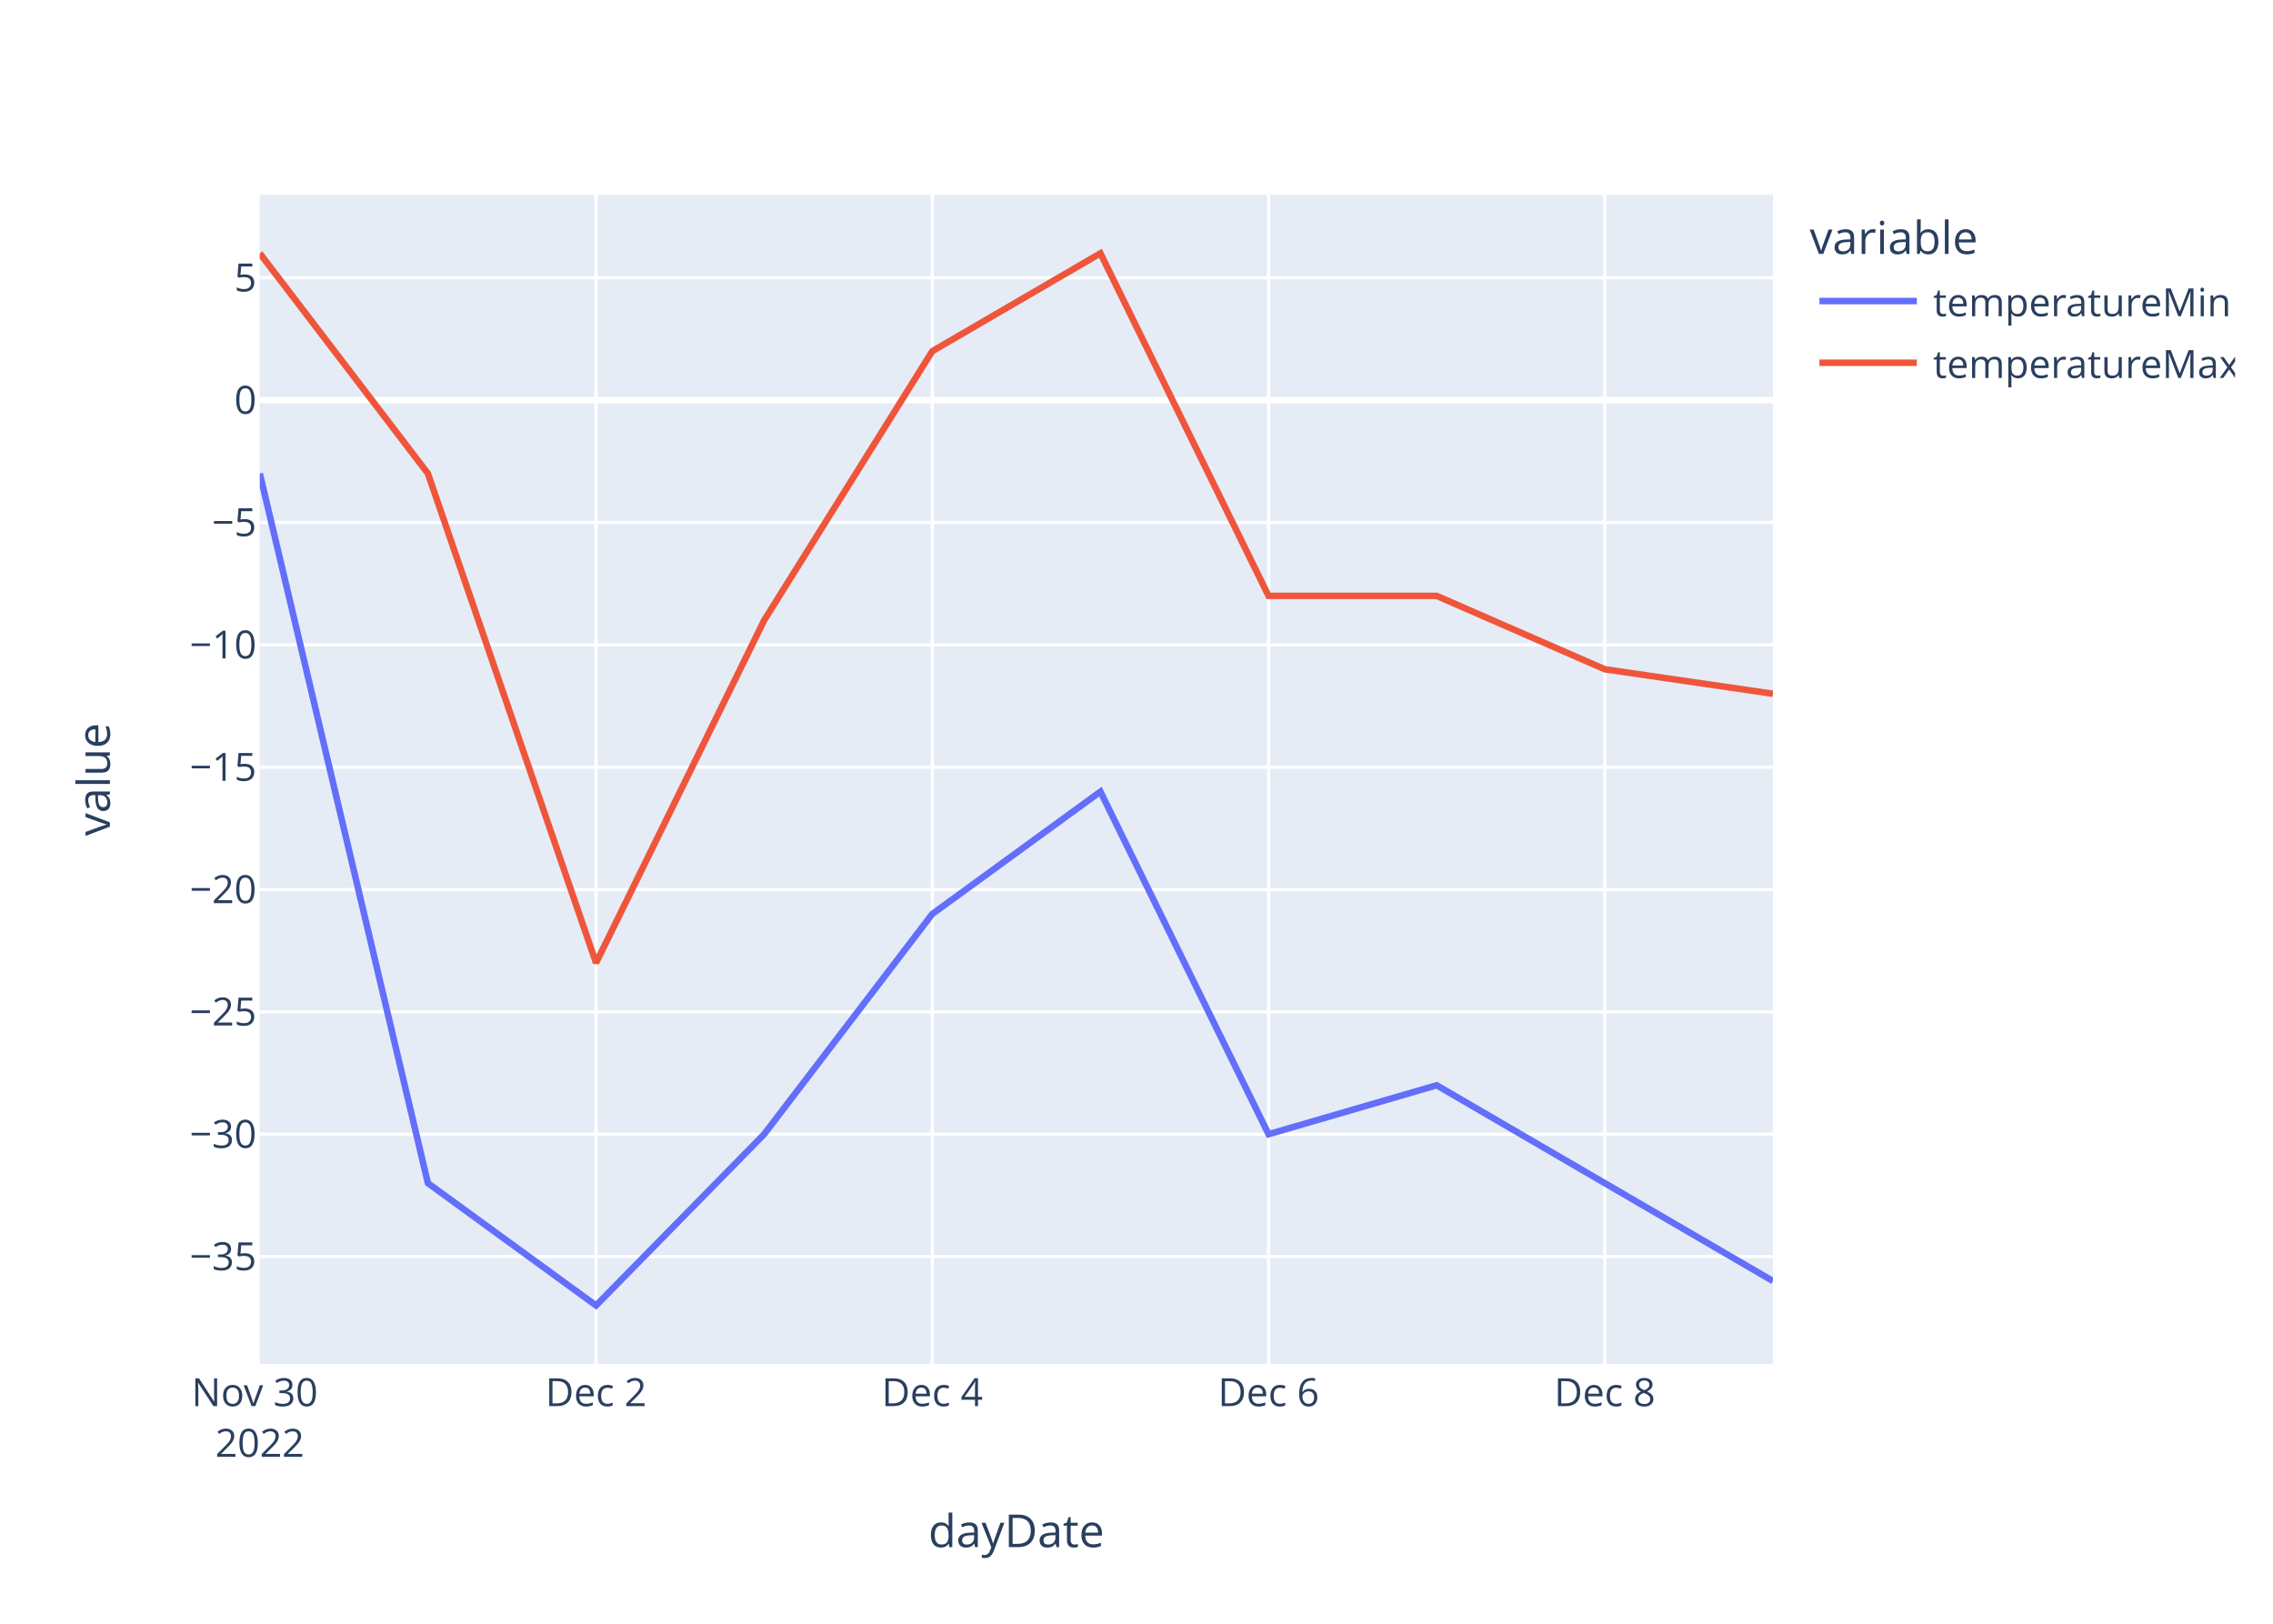
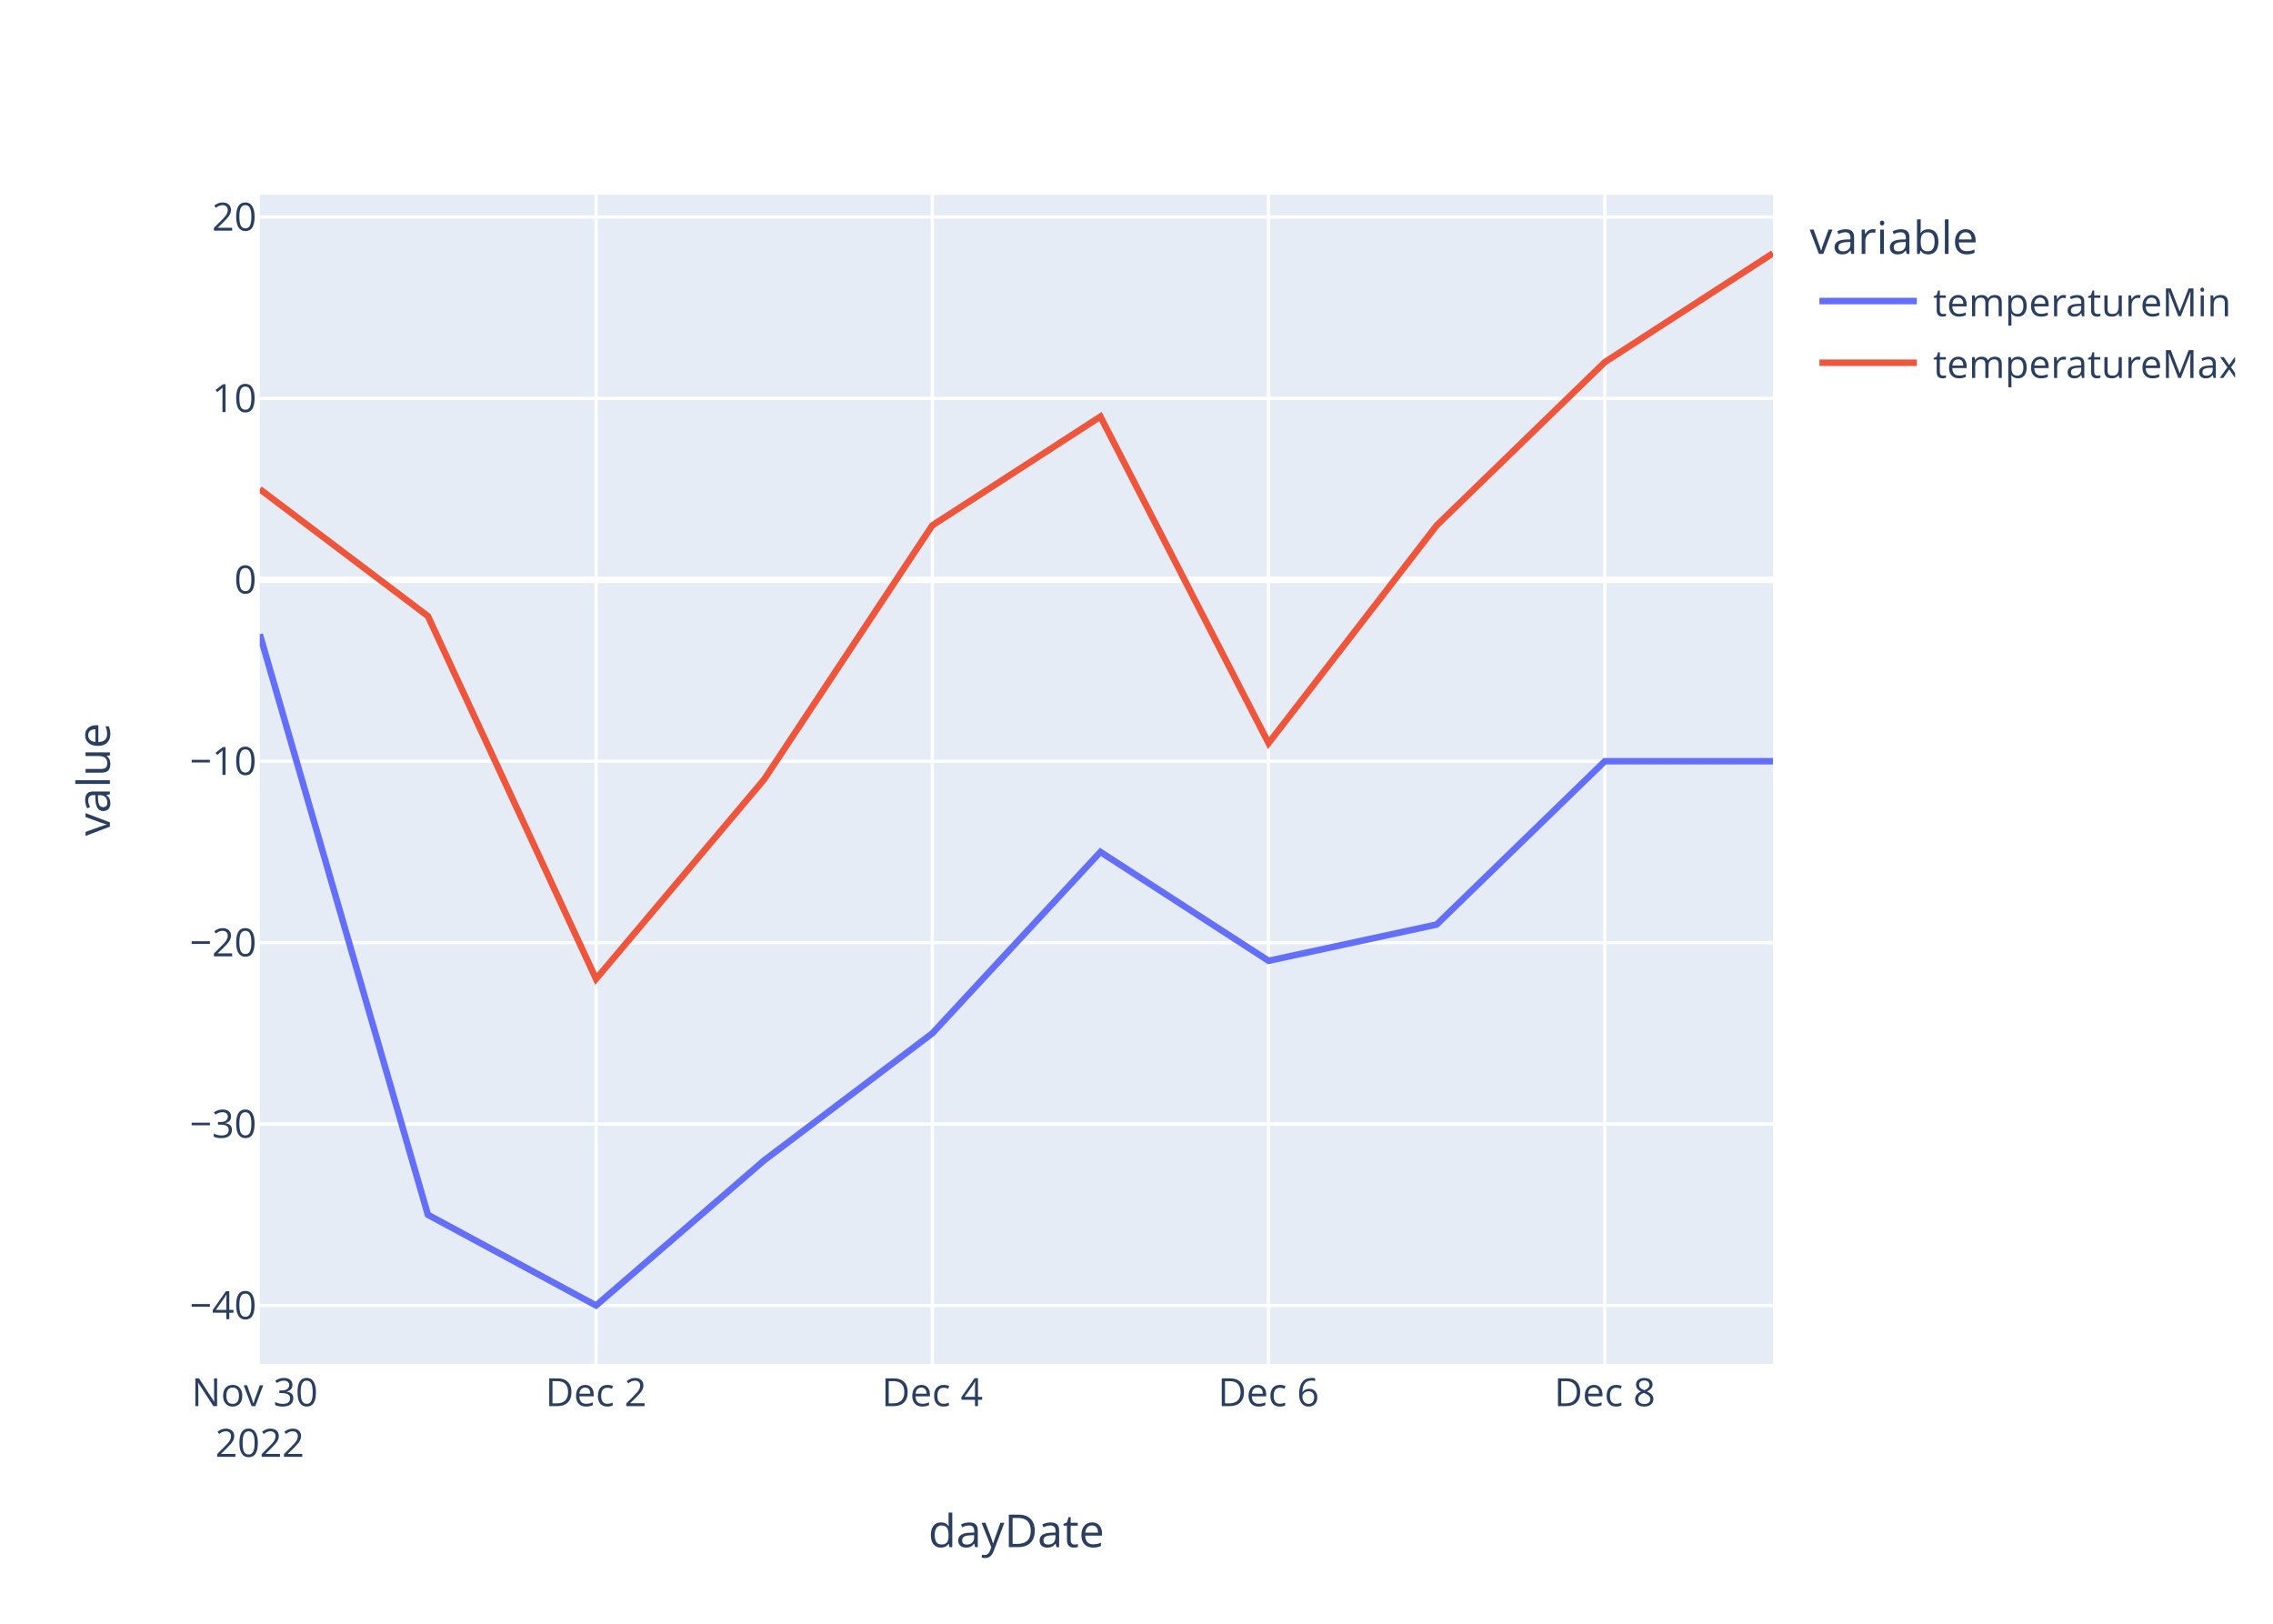
<svg xmlns="http://www.w3.org/2000/svg" class="main-svg" width="700" height="500" style="" viewBox="0 0 700 500">
  <rect x="0" y="0" width="700" height="500" style="fill: rgb(255, 255, 255); fill-opacity: 1;" />
-   <defs id="defs-bdb6df">
+   <defs id="defs-1aaaf2">
    <g class="clips">
-       <clipPath id="clipbdb6dfxyplot" class="plotclip">
+       <clipPath id="clip1aaaf2xyplot" class="plotclip">
        <rect width="466" height="360" />
      </clipPath>
-       <clipPath class="axesclip" id="clipbdb6dfx">
+       <clipPath class="axesclip" id="clip1aaaf2x">
        <rect x="80" y="0" width="466" height="500" />
      </clipPath>
-       <clipPath class="axesclip" id="clipbdb6dfy">
+       <clipPath class="axesclip" id="clip1aaaf2y">
        <rect x="0" y="60" width="700" height="360" />
      </clipPath>
-       <clipPath class="axesclip" id="clipbdb6dfxy">
+       <clipPath class="axesclip" id="clip1aaaf2xy">
        <rect x="80" y="60" width="466" height="360" />
      </clipPath>
    </g>
    <g class="gradients" />
    <g class="patterns" />
  </defs>
  <g class="bglayer">
    <rect class="bg" x="80" y="60" width="466" height="360" style="fill: rgb(229, 236, 246); fill-opacity: 1; stroke-width: 0;" />
  </g>
  <g class="layer-below">
    <g class="imagelayer" />
    <g class="shapelayer" />
  </g>
  <g class="cartesianlayer">
    <g class="subplot xy">
      <g class="layer-subplot">
        <g class="shapelayer" />
        <g class="imagelayer" />
      </g>
      <g class="minor-gridlayer">
        <g class="x" />
        <g class="y" />
      </g>
      <g class="gridlayer">
        <g class="x">
          <path class="xgrid crisp" transform="translate(183.56,0)" d="M0,60v360" style="stroke: rgb(255, 255, 255); stroke-opacity: 1; stroke-width: 1px;" />
          <path class="xgrid crisp" transform="translate(287.11,0)" d="M0,60v360" style="stroke: rgb(255, 255, 255); stroke-opacity: 1; stroke-width: 1px;" />
          <path class="xgrid crisp" transform="translate(390.67,0)" d="M0,60v360" style="stroke: rgb(255, 255, 255); stroke-opacity: 1; stroke-width: 1px;" />
          <path class="xgrid crisp" transform="translate(494.22,0)" d="M0,60v360" style="stroke: rgb(255, 255, 255); stroke-opacity: 1; stroke-width: 1px;" />
        </g>
        <g class="y">
-           <path class="ygrid crisp" transform="translate(0,386.93)" d="M80,0h466" style="stroke: rgb(255, 255, 255); stroke-opacity: 1; stroke-width: 1px;" />
-           <path class="ygrid crisp" transform="translate(0,349.26)" d="M80,0h466" style="stroke: rgb(255, 255, 255); stroke-opacity: 1; stroke-width: 1px;" />
-           <path class="ygrid crisp" transform="translate(0,311.58)" d="M80,0h466" style="stroke: rgb(255, 255, 255); stroke-opacity: 1; stroke-width: 1px;" />
-           <path class="ygrid crisp" transform="translate(0,273.91)" d="M80,0h466" style="stroke: rgb(255, 255, 255); stroke-opacity: 1; stroke-width: 1px;" />
-           <path class="ygrid crisp" transform="translate(0,236.23)" d="M80,0h466" style="stroke: rgb(255, 255, 255); stroke-opacity: 1; stroke-width: 1px;" />
-           <path class="ygrid crisp" transform="translate(0,198.56)" d="M80,0h466" style="stroke: rgb(255, 255, 255); stroke-opacity: 1; stroke-width: 1px;" />
-           <path class="ygrid crisp" transform="translate(0,160.88)" d="M80,0h466" style="stroke: rgb(255, 255, 255); stroke-opacity: 1; stroke-width: 1px;" />
-           <path class="ygrid crisp" transform="translate(0,85.53)" d="M80,0h466" style="stroke: rgb(255, 255, 255); stroke-opacity: 1; stroke-width: 1px;" />
+           <path class="ygrid crisp" transform="translate(0,402)" d="M80,0h466" style="stroke: rgb(255, 255, 255); stroke-opacity: 1; stroke-width: 1px;" />
+           <path class="ygrid crisp" transform="translate(0,346.14)" d="M80,0h466" style="stroke: rgb(255, 255, 255); stroke-opacity: 1; stroke-width: 1px;" />
+           <path class="ygrid crisp" transform="translate(0,290.28)" d="M80,0h466" style="stroke: rgb(255, 255, 255); stroke-opacity: 1; stroke-width: 1px;" />
+           <path class="ygrid crisp" transform="translate(0,234.41)" d="M80,0h466" style="stroke: rgb(255, 255, 255); stroke-opacity: 1; stroke-width: 1px;" />
+           <path class="ygrid crisp" transform="translate(0,122.69)" d="M80,0h466" style="stroke: rgb(255, 255, 255); stroke-opacity: 1; stroke-width: 1px;" />
+           <path class="ygrid crisp" transform="translate(0,66.83)" d="M80,0h466" style="stroke: rgb(255, 255, 255); stroke-opacity: 1; stroke-width: 1px;" />
        </g>
      </g>
      <g class="zerolinelayer">
-         <path class="yzl zl crisp" transform="translate(0,123.21)" d="M80,0h466" style="stroke: rgb(255, 255, 255); stroke-opacity: 1; stroke-width: 2px;" />
+         <path class="yzl zl crisp" transform="translate(0,178.55)" d="M80,0h466" style="stroke: rgb(255, 255, 255); stroke-opacity: 1; stroke-width: 2px;" />
      </g>
      <path class="xlines-below" />
      <path class="ylines-below" />
      <g class="overlines-below" />
      <g class="xaxislayer-below" />
      <g class="yaxislayer-below" />
      <g class="overaxes-below" />
-       <g class="plot" transform="translate(80,60)" clip-path="url(#clipbdb6dfxyplot)">
+       <g class="plot" transform="translate(80,60)" clip-path="url(#clip1aaaf2xyplot)">
        <g class="scatterlayer mlayer">
-           <g class="trace scatter tracee665ac" style="stroke-miterlimit: 2; opacity: 1;">
+           <g class="trace scatter trace42aa9c" style="stroke-miterlimit: 2; opacity: 1;">
            <g class="fills" />
            <g class="errorbars" />
            <g class="lines">
-               <path class="js-line" d="M0,85.81L51.78,304.33L103.56,342L155.33,289.26L207.11,221.44L258.89,183.77L310.67,289.26L362.44,274.19L414.22,304.33L466,334.47" style="vector-effect: non-scaling-stroke; fill: none; stroke: rgb(99, 110, 250); stroke-opacity: 1; stroke-width: 2px; opacity: 1;" />
+               <path class="js-line" d="M0,135.31L51.78,314.07L103.56,342L155.33,297.31L207.11,258.21L258.89,202.34L310.67,235.86L362.44,224.69L414.22,174.41L466,174.41" style="vector-effect: non-scaling-stroke; fill: none; stroke: rgb(99, 110, 250); stroke-opacity: 1; stroke-width: 2px; opacity: 1;" />
            </g>
            <g class="points" />
            <g class="text" />
          </g>
-           <g class="trace scatter trace58ac92" style="stroke-miterlimit: 2; opacity: 1;">
+           <g class="trace scatter trace477aa0" style="stroke-miterlimit: 2; opacity: 1;">
            <g class="fills" />
            <g class="errorbars" />
            <g class="lines">
-               <path class="js-line" d="M0,18L51.78,85.81L103.56,236.51L155.33,131.02L207.11,48.14L258.89,18L310.67,123.49L362.44,123.49L414.22,146.09L466,153.63" style="vector-effect: non-scaling-stroke; fill: none; stroke: rgb(239, 85, 59); stroke-opacity: 1; stroke-width: 2px; opacity: 1;" />
+               <path class="js-line" d="M0,90.62L51.78,129.72L103.56,241.45L155.33,180L207.11,101.79L258.89,68.28L310.67,168.83L362.44,101.79L414.22,51.52L466,18" style="vector-effect: non-scaling-stroke; fill: none; stroke: rgb(239, 85, 59); stroke-opacity: 1; stroke-width: 2px; opacity: 1;" />
            </g>
            <g class="points" />
            <g class="text" />
          </g>
        </g>
      </g>
      <g class="overplot" />
      <path class="xlines-above crisp" d="M0,0" style="fill: none;" />
      <path class="ylines-above crisp" d="M0,0" style="fill: none;" />
      <g class="overlines-above" />
      <g class="xaxislayer-above">
        <g class="xtick">
          <text text-anchor="middle" x="0" y="433" transform="translate(80,0)" style="font-family: 'Open Sans', verdana, arial, sans-serif; font-size: 12px; fill: rgb(42, 63, 95); fill-opacity: 1; white-space: pre; opacity: 1;">
            <tspan class="line" dy="0em" x="0" y="433">Nov 30</tspan>
            <tspan class="line" dy="1.3em" x="0" y="433">2022</tspan>
          </text>
        </g>
        <g class="xtick">
          <text text-anchor="middle" x="0" y="433" style="font-family: 'Open Sans', verdana, arial, sans-serif; font-size: 12px; fill: rgb(42, 63, 95); fill-opacity: 1; white-space: pre; opacity: 1;" transform="translate(183.56,0)">Dec 2</text>
        </g>
        <g class="xtick">
          <text text-anchor="middle" x="0" y="433" style="font-family: 'Open Sans', verdana, arial, sans-serif; font-size: 12px; fill: rgb(42, 63, 95); fill-opacity: 1; white-space: pre; opacity: 1;" transform="translate(287.11,0)">Dec 4</text>
        </g>
        <g class="xtick">
          <text text-anchor="middle" x="0" y="433" style="font-family: 'Open Sans', verdana, arial, sans-serif; font-size: 12px; fill: rgb(42, 63, 95); fill-opacity: 1; white-space: pre; opacity: 1;" transform="translate(390.67,0)">Dec 6</text>
        </g>
        <g class="xtick">
          <text text-anchor="middle" x="0" y="433" style="font-family: 'Open Sans', verdana, arial, sans-serif; font-size: 12px; fill: rgb(42, 63, 95); fill-opacity: 1; white-space: pre; opacity: 1;" transform="translate(494.22,0)">Dec 8</text>
        </g>
      </g>
      <g class="yaxislayer-above">
        <g class="ytick">
-           <text text-anchor="end" x="79" y="4.2" transform="translate(0,386.93)" style="font-family: 'Open Sans', verdana, arial, sans-serif; font-size: 12px; fill: rgb(42, 63, 95); fill-opacity: 1; white-space: pre; opacity: 1;">−35</text>
-         </g>
-         <g class="ytick">
-           <text text-anchor="end" x="79" y="4.2" style="font-family: 'Open Sans', verdana, arial, sans-serif; font-size: 12px; fill: rgb(42, 63, 95); fill-opacity: 1; white-space: pre; opacity: 1;" transform="translate(0,349.26)">−30</text>
-         </g>
-         <g class="ytick">
-           <text text-anchor="end" x="79" y="4.2" style="font-family: 'Open Sans', verdana, arial, sans-serif; font-size: 12px; fill: rgb(42, 63, 95); fill-opacity: 1; white-space: pre; opacity: 1;" transform="translate(0,311.58)">−25</text>
-         </g>
-         <g class="ytick">
-           <text text-anchor="end" x="79" y="4.2" style="font-family: 'Open Sans', verdana, arial, sans-serif; font-size: 12px; fill: rgb(42, 63, 95); fill-opacity: 1; white-space: pre; opacity: 1;" transform="translate(0,273.91)">−20</text>
-         </g>
-         <g class="ytick">
-           <text text-anchor="end" x="79" y="4.2" style="font-family: 'Open Sans', verdana, arial, sans-serif; font-size: 12px; fill: rgb(42, 63, 95); fill-opacity: 1; white-space: pre; opacity: 1;" transform="translate(0,236.23)">−15</text>
-         </g>
-         <g class="ytick">
-           <text text-anchor="end" x="79" y="4.2" style="font-family: 'Open Sans', verdana, arial, sans-serif; font-size: 12px; fill: rgb(42, 63, 95); fill-opacity: 1; white-space: pre; opacity: 1;" transform="translate(0,198.56)">−10</text>
-         </g>
-         <g class="ytick">
-           <text text-anchor="end" x="79" y="4.2" style="font-family: 'Open Sans', verdana, arial, sans-serif; font-size: 12px; fill: rgb(42, 63, 95); fill-opacity: 1; white-space: pre; opacity: 1;" transform="translate(0,160.88)">−5</text>
-         </g>
-         <g class="ytick">
-           <text text-anchor="end" x="79" y="4.2" style="font-family: 'Open Sans', verdana, arial, sans-serif; font-size: 12px; fill: rgb(42, 63, 95); fill-opacity: 1; white-space: pre; opacity: 1;" transform="translate(0,123.21)">0</text>
-         </g>
-         <g class="ytick">
-           <text text-anchor="end" x="79" y="4.2" style="font-family: 'Open Sans', verdana, arial, sans-serif; font-size: 12px; fill: rgb(42, 63, 95); fill-opacity: 1; white-space: pre; opacity: 1;" transform="translate(0,85.53)">5</text>
+           <text text-anchor="end" x="79" y="4.2" transform="translate(0,402)" style="font-family: 'Open Sans', verdana, arial, sans-serif; font-size: 12px; fill: rgb(42, 63, 95); fill-opacity: 1; white-space: pre; opacity: 1;">−40</text>
+         </g>
+         <g class="ytick">
+           <text text-anchor="end" x="79" y="4.2" style="font-family: 'Open Sans', verdana, arial, sans-serif; font-size: 12px; fill: rgb(42, 63, 95); fill-opacity: 1; white-space: pre; opacity: 1;" transform="translate(0,346.14)">−30</text>
+         </g>
+         <g class="ytick">
+           <text text-anchor="end" x="79" y="4.2" style="font-family: 'Open Sans', verdana, arial, sans-serif; font-size: 12px; fill: rgb(42, 63, 95); fill-opacity: 1; white-space: pre; opacity: 1;" transform="translate(0,290.28)">−20</text>
+         </g>
+         <g class="ytick">
+           <text text-anchor="end" x="79" y="4.2" style="font-family: 'Open Sans', verdana, arial, sans-serif; font-size: 12px; fill: rgb(42, 63, 95); fill-opacity: 1; white-space: pre; opacity: 1;" transform="translate(0,234.41)">−10</text>
+         </g>
+         <g class="ytick">
+           <text text-anchor="end" x="79" y="4.2" style="font-family: 'Open Sans', verdana, arial, sans-serif; font-size: 12px; fill: rgb(42, 63, 95); fill-opacity: 1; white-space: pre; opacity: 1;" transform="translate(0,178.55)">0</text>
+         </g>
+         <g class="ytick">
+           <text text-anchor="end" x="79" y="4.2" style="font-family: 'Open Sans', verdana, arial, sans-serif; font-size: 12px; fill: rgb(42, 63, 95); fill-opacity: 1; white-space: pre; opacity: 1;" transform="translate(0,122.69)">10</text>
+         </g>
+         <g class="ytick">
+           <text text-anchor="end" x="79" y="4.2" style="font-family: 'Open Sans', verdana, arial, sans-serif; font-size: 12px; fill: rgb(42, 63, 95); fill-opacity: 1; white-space: pre; opacity: 1;" transform="translate(0,66.83)">20</text>
        </g>
      </g>
      <g class="overaxes-above" />
    </g>
  </g>
  <g class="polarlayer" />
  <g class="smithlayer" />
  <g class="ternarylayer" />
  <g class="geolayer" />
  <g class="funnelarealayer" />
  <g class="pielayer" />
  <g class="iciclelayer" />
  <g class="treemaplayer" />
  <g class="sunburstlayer" />
  <g class="glimages" />
-   <defs id="topdefs-bdb6df">
+   <defs id="topdefs-1aaaf2">
    <g class="clips" />
-     <clipPath id="legendbdb6df">
+     <clipPath id="legend1aaaf2">
      <rect width="133" height="67" x="0" y="0" />
    </clipPath>
  </defs>
  <g class="layer-above">
    <g class="imagelayer" />
    <g class="shapelayer" />
  </g>
  <g class="infolayer">
    <g class="legend" pointer-events="all" transform="translate(555.32,60)">
      <rect class="bg" shape-rendering="crispEdges" style="stroke: rgb(68, 68, 68); stroke-opacity: 1; fill: rgb(255, 255, 255); fill-opacity: 1; stroke-width: 0px;" width="133" height="67" x="0" y="0" />
-       <g class="scrollbox" transform="" clip-path="url(#legendbdb6df)">
+       <g class="scrollbox" transform="" clip-path="url(#legend1aaaf2)">
        <text class="legendtitletext" text-anchor="start" x="2" y="18.2" style="font-family: 'Open Sans', verdana, arial, sans-serif; font-size: 14px; fill: rgb(42, 63, 95); fill-opacity: 1; white-space: pre;">variable</text>
        <g class="groups" transform="">
          <g class="traces" transform="translate(0,32.7)" style="opacity: 1;">
            <text class="legendtext" text-anchor="start" x="40" y="4.68" style="font-family: 'Open Sans', verdana, arial, sans-serif; font-size: 12px; fill: rgb(42, 63, 95); fill-opacity: 1; white-space: pre;">temperatureMin</text>
            <g class="layers" style="opacity: 1;">
              <g class="legendfill" />
              <g class="legendlines">
                <path class="js-line" d="M5,0h30" style="fill: none; stroke: rgb(99, 110, 250); stroke-opacity: 1; stroke-width: 2px;" />
              </g>
              <g class="legendsymbols">
                <g class="legendpoints" />
              </g>
            </g>
            <rect class="legendtoggle" x="0" y="-9.5" width="127.375" height="19" style="fill: rgb(0, 0, 0); fill-opacity: 0;" />
          </g>
        </g>
        <g class="groups" transform="">
          <g class="traces" transform="translate(0,51.7)" style="opacity: 1;">
            <text class="legendtext" text-anchor="start" x="40" y="4.68" style="font-family: 'Open Sans', verdana, arial, sans-serif; font-size: 12px; fill: rgb(42, 63, 95); fill-opacity: 1; white-space: pre;">temperatureMax</text>
            <g class="layers" style="opacity: 1;">
              <g class="legendfill" />
              <g class="legendlines">
                <path class="js-line" d="M5,0h30" style="fill: none; stroke: rgb(239, 85, 59); stroke-opacity: 1; stroke-width: 2px;" />
              </g>
              <g class="legendsymbols">
                <g class="legendpoints" />
              </g>
            </g>
            <rect class="legendtoggle" x="0" y="-9.5" width="127.375" height="19" style="fill: rgb(0, 0, 0); fill-opacity: 0;" />
          </g>
        </g>
      </g>
      <rect class="scrollbar" rx="20" ry="3" width="0" height="0" style="fill: rgb(128, 139, 164); fill-opacity: 1;" x="0" y="0" />
    </g>
    <g class="g-gtitle" />
    <g class="g-xtitle">
      <text class="xtitle" x="313" y="476.409" text-anchor="middle" style="font-family: 'Open Sans', verdana, arial, sans-serif; font-size: 14px; fill: rgb(42, 63, 95); opacity: 1; font-weight: normal; white-space: pre;">dayDate</text>
    </g>
    <g class="g-ytitle">
      <text class="ytitle" transform="rotate(-90,33.84063,240)" x="33.841" y="240" text-anchor="middle" style="font-family: 'Open Sans', verdana, arial, sans-serif; font-size: 14px; fill: rgb(42, 63, 95); opacity: 1; font-weight: normal; white-space: pre;">value</text>
    </g>
  </g>
</svg>
